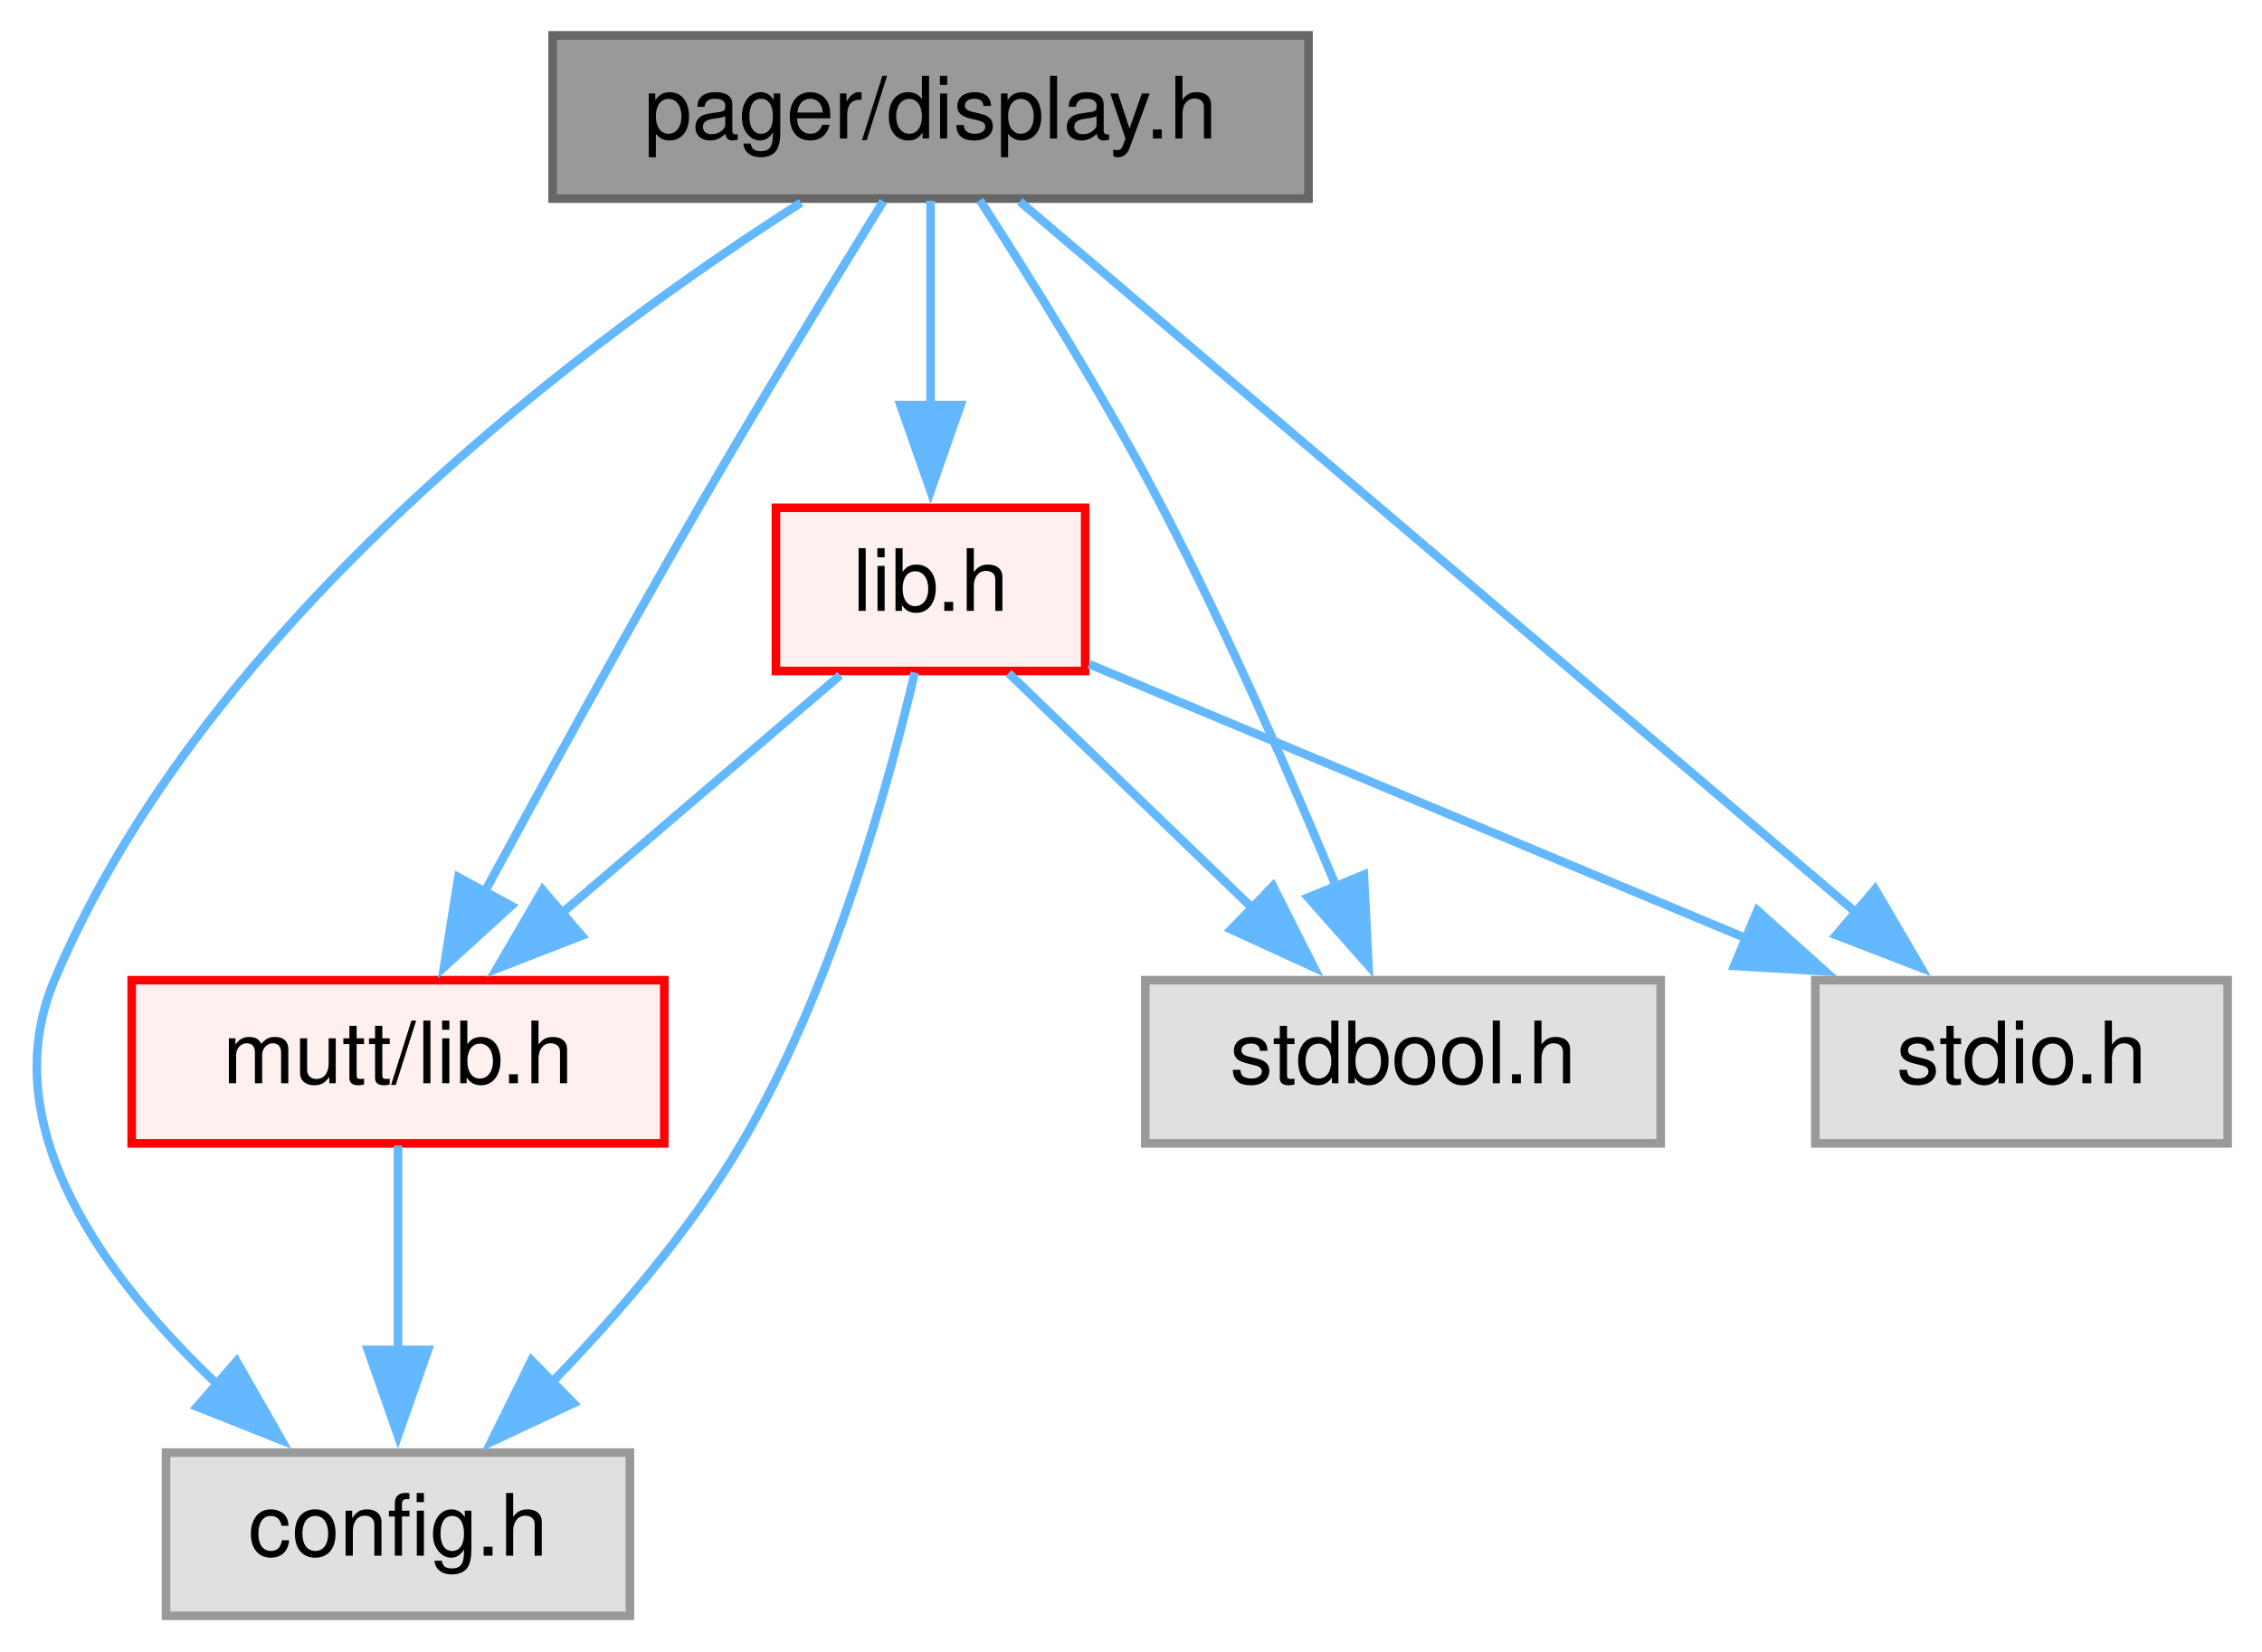
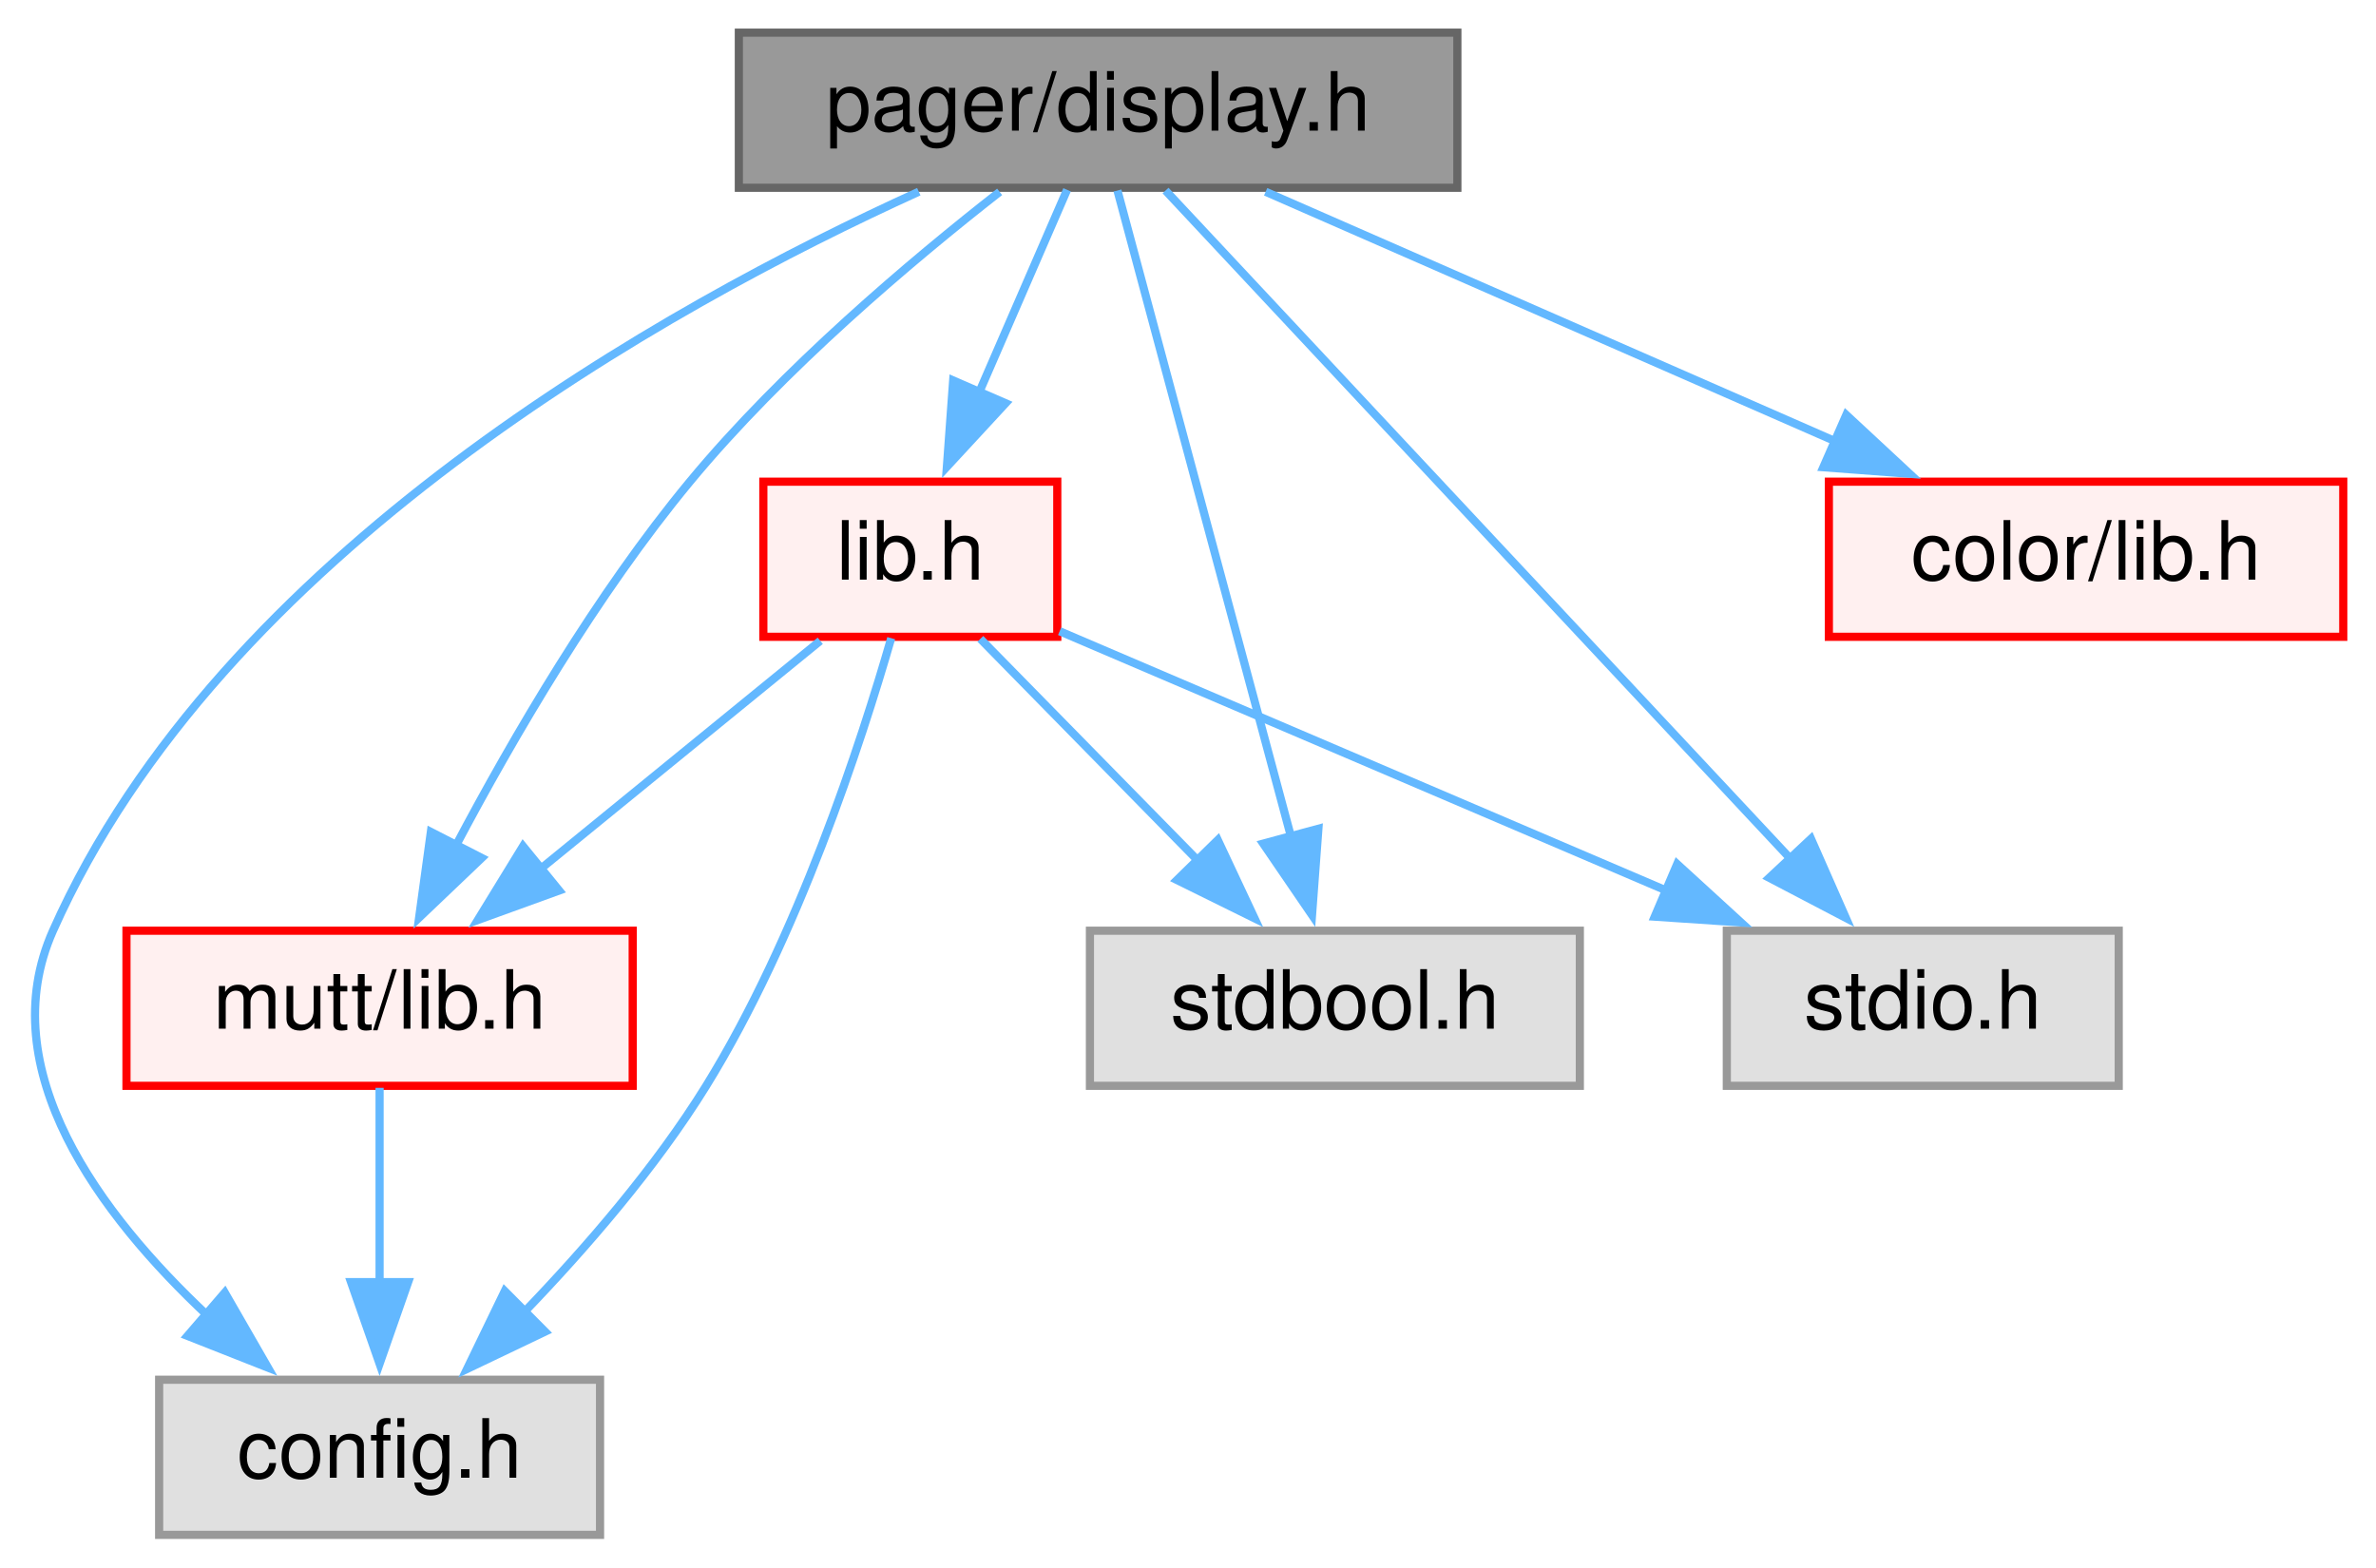
- <svg xmlns="http://www.w3.org/2000/svg" xmlns:xlink="http://www.w3.org/1999/xlink" width="263pt" height="192pt" viewBox="0.00 0.00 263.33 192.00">
+ <svg xmlns="http://www.w3.org/2000/svg" xmlns:xlink="http://www.w3.org/1999/xlink" width="291pt" height="192pt" viewBox="0.00 0.00 290.98 192.00">
  <g id="graph0" class="graph" transform="scale(1 1) rotate(0) translate(4 188)">
    <g id="node1" class="node">
      <g id="a_node1">
        <a xlink:title="Pager Display.">
-           <polygon fill="#999999" stroke="#666666" points="148.33,-184 60.33,-184 60.33,-165 148.33,-165 148.33,-184" />
-           <text text-anchor="middle" x="104.33" y="-172" font-family="Helvetica,sans-Serif" font-size="10.00">pager/display.h</text>
+           <polygon fill="#999999" stroke="#666666" points="174.48,-184 86.48,-184 86.48,-165 174.48,-165 174.48,-184" />
+           <text text-anchor="middle" x="130.48" y="-172" font-family="Helvetica,sans-Serif" font-size="10.00">pager/display.h</text>
        </a>
      </g>
    </g>
    <g id="node2" class="node">
      <g id="a_node2">
        <a xlink:title=" ">
-           <polygon fill="#e0e0e0" stroke="#999999" points="69.33,-19 15.33,-19 15.33,0 69.33,0 69.33,-19" />
-           <text text-anchor="middle" x="42.33" y="-7" font-family="Helvetica,sans-Serif" font-size="10.00">config.h</text>
+           <polygon fill="#e0e0e0" stroke="#999999" points="69.48,-19 15.48,-19 15.48,0 69.48,0 69.48,-19" />
+           <text text-anchor="middle" x="42.48" y="-7" font-family="Helvetica,sans-Serif" font-size="10.00">config.h</text>
        </a>
      </g>
    </g>
    <g id="edge1" class="edge">
-       <path fill="none" stroke="#63b8ff" d="M89.25,-164.52C65.46,-149.35 20.11,-116.17 2.33,-74 -4.89,-56.86 8.37,-39.1 21.53,-26.73" />
-       <polygon fill="#63b8ff" stroke="#63b8ff" points="23.53,-29.63 28.79,-20.43 18.94,-24.34 23.53,-29.63" />
+       <path fill="none" stroke="#63b8ff" d="M108.52,-164.52C77.68,-150.51 23.01,-120.16 2.48,-74 -5.08,-57.01 8.22,-39.22 21.47,-26.81" />
+       <polygon fill="#63b8ff" stroke="#63b8ff" points="23.52,-29.67 28.81,-20.48 18.95,-24.37 23.52,-29.67" />
    </g>
    <g id="node3" class="node">
      <g id="a_node3">
        <a xlink:title=" ">
-           <polygon fill="#e0e0e0" stroke="#999999" points="189.33,-74 129.33,-74 129.33,-55 189.33,-55 189.33,-74" />
-           <text text-anchor="middle" x="159.33" y="-62" font-family="Helvetica,sans-Serif" font-size="10.00">stdbool.h</text>
+           <polygon fill="#e0e0e0" stroke="#999999" points="189.48,-74 129.48,-74 129.48,-55 189.48,-55 189.48,-74" />
+           <text text-anchor="middle" x="159.48" y="-62" font-family="Helvetica,sans-Serif" font-size="10.00">stdbool.h</text>
        </a>
      </g>
    </g>
    <g id="edge2" class="edge">
-       <path fill="none" stroke="#63b8ff" d="M110.06,-164.83C115.77,-156 124.65,-141.82 131.33,-129 138.92,-114.44 146.36,-97.38 151.67,-84.62" />
-       <polygon fill="#63b8ff" stroke="#63b8ff" points="154.77,-86.28 155.31,-75.7 148.29,-83.63 154.77,-86.28" />
+       <path fill="none" stroke="#63b8ff" d="M132.85,-164.66C137.48,-147.42 147.82,-108.9 154.17,-85.27" />
+       <polygon fill="#63b8ff" stroke="#63b8ff" points="157.46,-86.49 156.68,-75.92 150.7,-84.67 157.46,-86.49" />
    </g>
    <g id="node4" class="node">
      <g id="a_node4">
        <a xlink:title=" ">
-           <polygon fill="#e0e0e0" stroke="#999999" points="255.33,-74 207.33,-74 207.33,-55 255.33,-55 255.33,-74" />
-           <text text-anchor="middle" x="231.33" y="-62" font-family="Helvetica,sans-Serif" font-size="10.00">stdio.h</text>
+           <polygon fill="#e0e0e0" stroke="#999999" points="255.48,-74 207.48,-74 207.48,-55 255.48,-55 255.48,-74" />
+           <text text-anchor="middle" x="231.48" y="-62" font-family="Helvetica,sans-Serif" font-size="10.00">stdio.h</text>
        </a>
      </g>
    </g>
    <g id="edge3" class="edge">
-       <path fill="none" stroke="#63b8ff" d="M114.72,-164.66C136.03,-146.55 184.93,-104.96 212.15,-81.81" />
-       <polygon fill="#63b8ff" stroke="#63b8ff" points="214.29,-84.59 219.64,-75.44 209.76,-79.25 214.29,-84.59" />
+       <path fill="none" stroke="#63b8ff" d="M138.74,-164.66C155.46,-146.78 193.56,-106.05 215.36,-82.73" />
+       <polygon fill="#63b8ff" stroke="#63b8ff" points="217.79,-85.26 222.06,-75.57 212.68,-80.48 217.79,-85.26" />
    </g>
    <g id="node5" class="node">
      <g id="a_node5">
        <a xlink:href="mutt_2lib_8h.html" target="_top" xlink:title="Convenience wrapper for the library headers.">
-           <polygon fill="#fff0f0" stroke="red" points="73.33,-74 11.33,-74 11.33,-55 73.33,-55 73.33,-74" />
-           <text text-anchor="middle" x="42.33" y="-62" font-family="Helvetica,sans-Serif" font-size="10.00">mutt/lib.h</text>
+           <polygon fill="#fff0f0" stroke="red" points="73.48,-74 11.48,-74 11.48,-55 73.48,-55 73.48,-74" />
+           <text text-anchor="middle" x="42.48" y="-62" font-family="Helvetica,sans-Serif" font-size="10.00">mutt/lib.h</text>
        </a>
      </g>
    </g>
    <g id="edge4" class="edge">
-       <path fill="none" stroke="#63b8ff" d="M98.84,-164.7C93.31,-155.77 84.57,-141.51 77.33,-129 68.65,-114 59.19,-96.77 52.29,-84.04" />
-       <polygon fill="#63b8ff" stroke="#63b8ff" points="55.52,-82.66 47.69,-75.52 49.36,-85.99 55.52,-82.66" />
+       <path fill="none" stroke="#63b8ff" d="M118.42,-164.5C107.66,-156.09 91.89,-142.79 80.48,-129 69.07,-115.22 58.83,-97.65 51.86,-84.48" />
+       <polygon fill="#63b8ff" stroke="#63b8ff" points="54.99,-82.91 47.32,-75.6 48.76,-86.1 54.99,-82.91" />
    </g>
    <g id="node6" class="node">
      <g id="a_node6">
        <a xlink:href="pager_2lib_8h.html" target="_top" xlink:title="GUI display a file/email/help in a viewport with paging.">
-           <polygon fill="#fff0f0" stroke="red" points="122.33,-129 86.33,-129 86.33,-110 122.33,-110 122.33,-129" />
-           <text text-anchor="middle" x="104.33" y="-117" font-family="Helvetica,sans-Serif" font-size="10.00">lib.h</text>
+           <polygon fill="#fff0f0" stroke="red" points="125.48,-129 89.48,-129 89.48,-110 125.48,-110 125.48,-129" />
+           <text text-anchor="middle" x="107.48" y="-117" font-family="Helvetica,sans-Serif" font-size="10.00">lib.h</text>
        </a>
      </g>
    </g>
    <g id="edge6" class="edge">
-       <path fill="none" stroke="#63b8ff" d="M104.33,-164.75C104.33,-158.27 104.33,-149.16 104.33,-140.9" />
-       <polygon fill="#63b8ff" stroke="#63b8ff" points="107.83,-140.96 104.33,-130.96 100.83,-140.96 107.83,-140.96" />
+       <path fill="none" stroke="#63b8ff" d="M126.68,-164.75C123.73,-157.96 119.54,-148.3 115.82,-139.73" />
+       <polygon fill="#63b8ff" stroke="#63b8ff" points="119.15,-138.61 111.96,-130.83 112.73,-141.4 119.15,-138.61" />
+     </g>
+     <g id="node7" class="node">
+       <g id="a_node7">
+         <a xlink:href="color_2lib_8h.html" target="_top" xlink:title="Color and attribute parsing.">
+           <polygon fill="#fff0f0" stroke="red" points="282.98,-129 219.98,-129 219.98,-110 282.98,-110 282.98,-129" />
+           <text text-anchor="middle" x="251.48" y="-117" font-family="Helvetica,sans-Serif" font-size="10.00">color/lib.h</text>
+         </a>
+       </g>
+     </g>
+     <g id="edge11" class="edge">
+       <path fill="none" stroke="#63b8ff" d="M151,-164.51C170.15,-156.12 198.97,-143.5 220.84,-133.92" />
+       <polygon fill="#63b8ff" stroke="#63b8ff" points="222.11,-137.18 229.87,-129.97 219.3,-130.77 222.11,-137.18" />
    </g>
    <g id="edge5" class="edge">
-       <path fill="none" stroke="#63b8ff" d="M42.33,-54.75C42.33,-48.27 42.33,-39.16 42.33,-30.9" />
-       <polygon fill="#63b8ff" stroke="#63b8ff" points="45.83,-30.96 42.33,-20.96 38.83,-30.96 45.83,-30.96" />
+       <path fill="none" stroke="#63b8ff" d="M42.48,-54.75C42.48,-48.27 42.48,-39.16 42.48,-30.9" />
+       <polygon fill="#63b8ff" stroke="#63b8ff" points="45.98,-30.96 42.48,-20.96 38.98,-30.96 45.98,-30.96" />
    </g>
    <g id="edge7" class="edge">
-       <path fill="none" stroke="#63b8ff" d="M102.49,-109.82C99.54,-97.13 93,-73.09 82.33,-55 76.35,-44.86 67.82,-34.97 60.18,-27.11" />
-       <polygon fill="#63b8ff" stroke="#63b8ff" points="62.77,-24.75 53.18,-20.24 57.87,-29.74 62.77,-24.75" />
+       <path fill="none" stroke="#63b8ff" d="M105.14,-109.83C101.49,-97.16 93.69,-73.14 82.48,-55 76.28,-44.98 67.73,-35.11 60.13,-27.22" />
+       <polygon fill="#63b8ff" stroke="#63b8ff" points="62.75,-24.89 53.19,-20.32 57.81,-29.86 62.75,-24.89" />
    </g>
    <g id="edge8" class="edge">
-       <path fill="none" stroke="#63b8ff" d="M113.41,-109.75C121.17,-102.27 132.54,-91.32 142.03,-82.17" />
-       <polygon fill="#63b8ff" stroke="#63b8ff" points="144.19,-84.95 148.96,-75.49 139.33,-79.91 144.19,-84.95" />
+       <path fill="none" stroke="#63b8ff" d="M116.06,-109.75C123.32,-102.35 133.93,-91.54 142.84,-82.45" />
+       <polygon fill="#63b8ff" stroke="#63b8ff" points="145.14,-85.11 149.64,-75.52 140.14,-80.21 145.14,-85.11" />
    </g>
    <g id="edge9" class="edge">
-       <path fill="none" stroke="#63b8ff" d="M122.8,-110.79C142.84,-102.43 175.22,-88.92 199.41,-78.82" />
-       <polygon fill="#63b8ff" stroke="#63b8ff" points="200.59,-82.12 208.47,-75.04 197.89,-75.66 200.59,-82.12" />
+       <path fill="none" stroke="#63b8ff" d="M125.77,-110.68C145.31,-102.33 176.64,-88.94 200.12,-78.9" />
+       <polygon fill="#63b8ff" stroke="#63b8ff" points="201.4,-82.16 209.22,-75.01 198.65,-75.72 201.4,-82.16" />
    </g>
    <g id="edge10" class="edge">
-       <path fill="none" stroke="#63b8ff" d="M93.81,-109.51C84.94,-101.93 72.02,-90.88 61.34,-81.75" />
-       <polygon fill="#63b8ff" stroke="#63b8ff" points="63.72,-79.18 53.84,-75.34 59.17,-84.5 63.72,-79.18" />
+       <path fill="none" stroke="#63b8ff" d="M96.45,-109.51C87.05,-101.85 73.33,-90.66 62.07,-81.47" />
+       <polygon fill="#63b8ff" stroke="#63b8ff" points="64.47,-78.92 54.51,-75.31 60.05,-84.35 64.47,-78.92" />
    </g>
  </g>
</svg>
